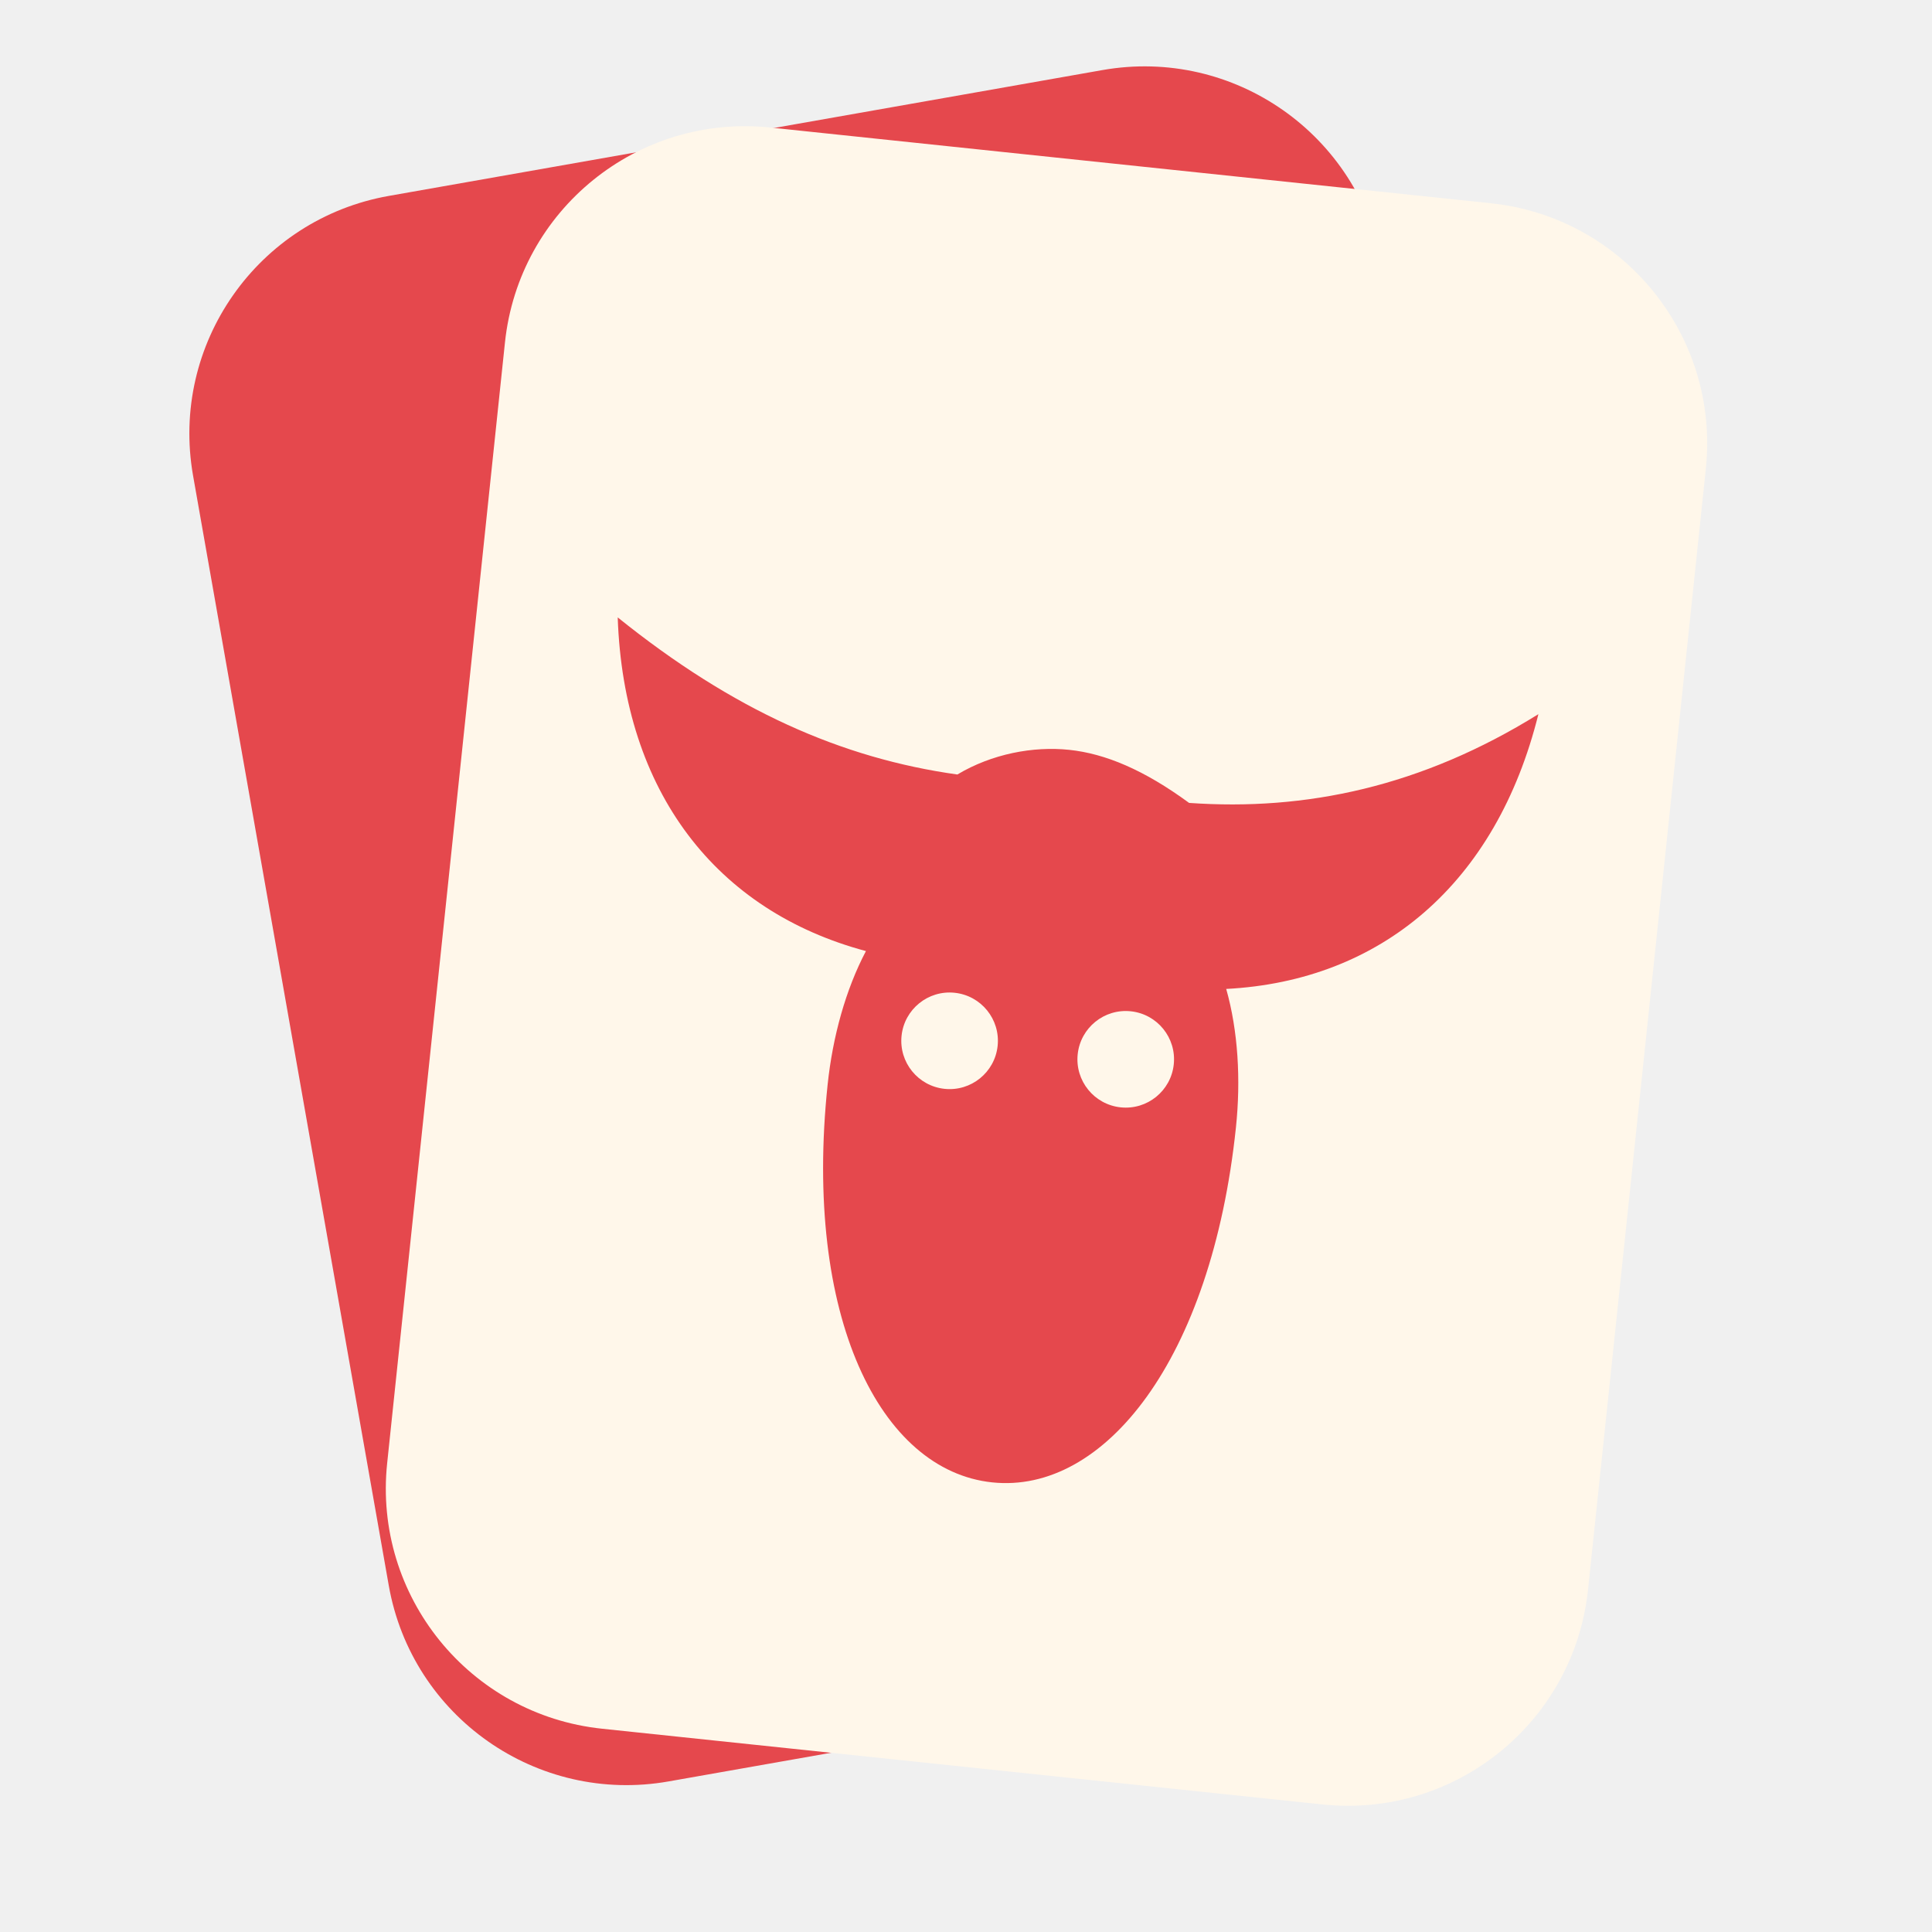
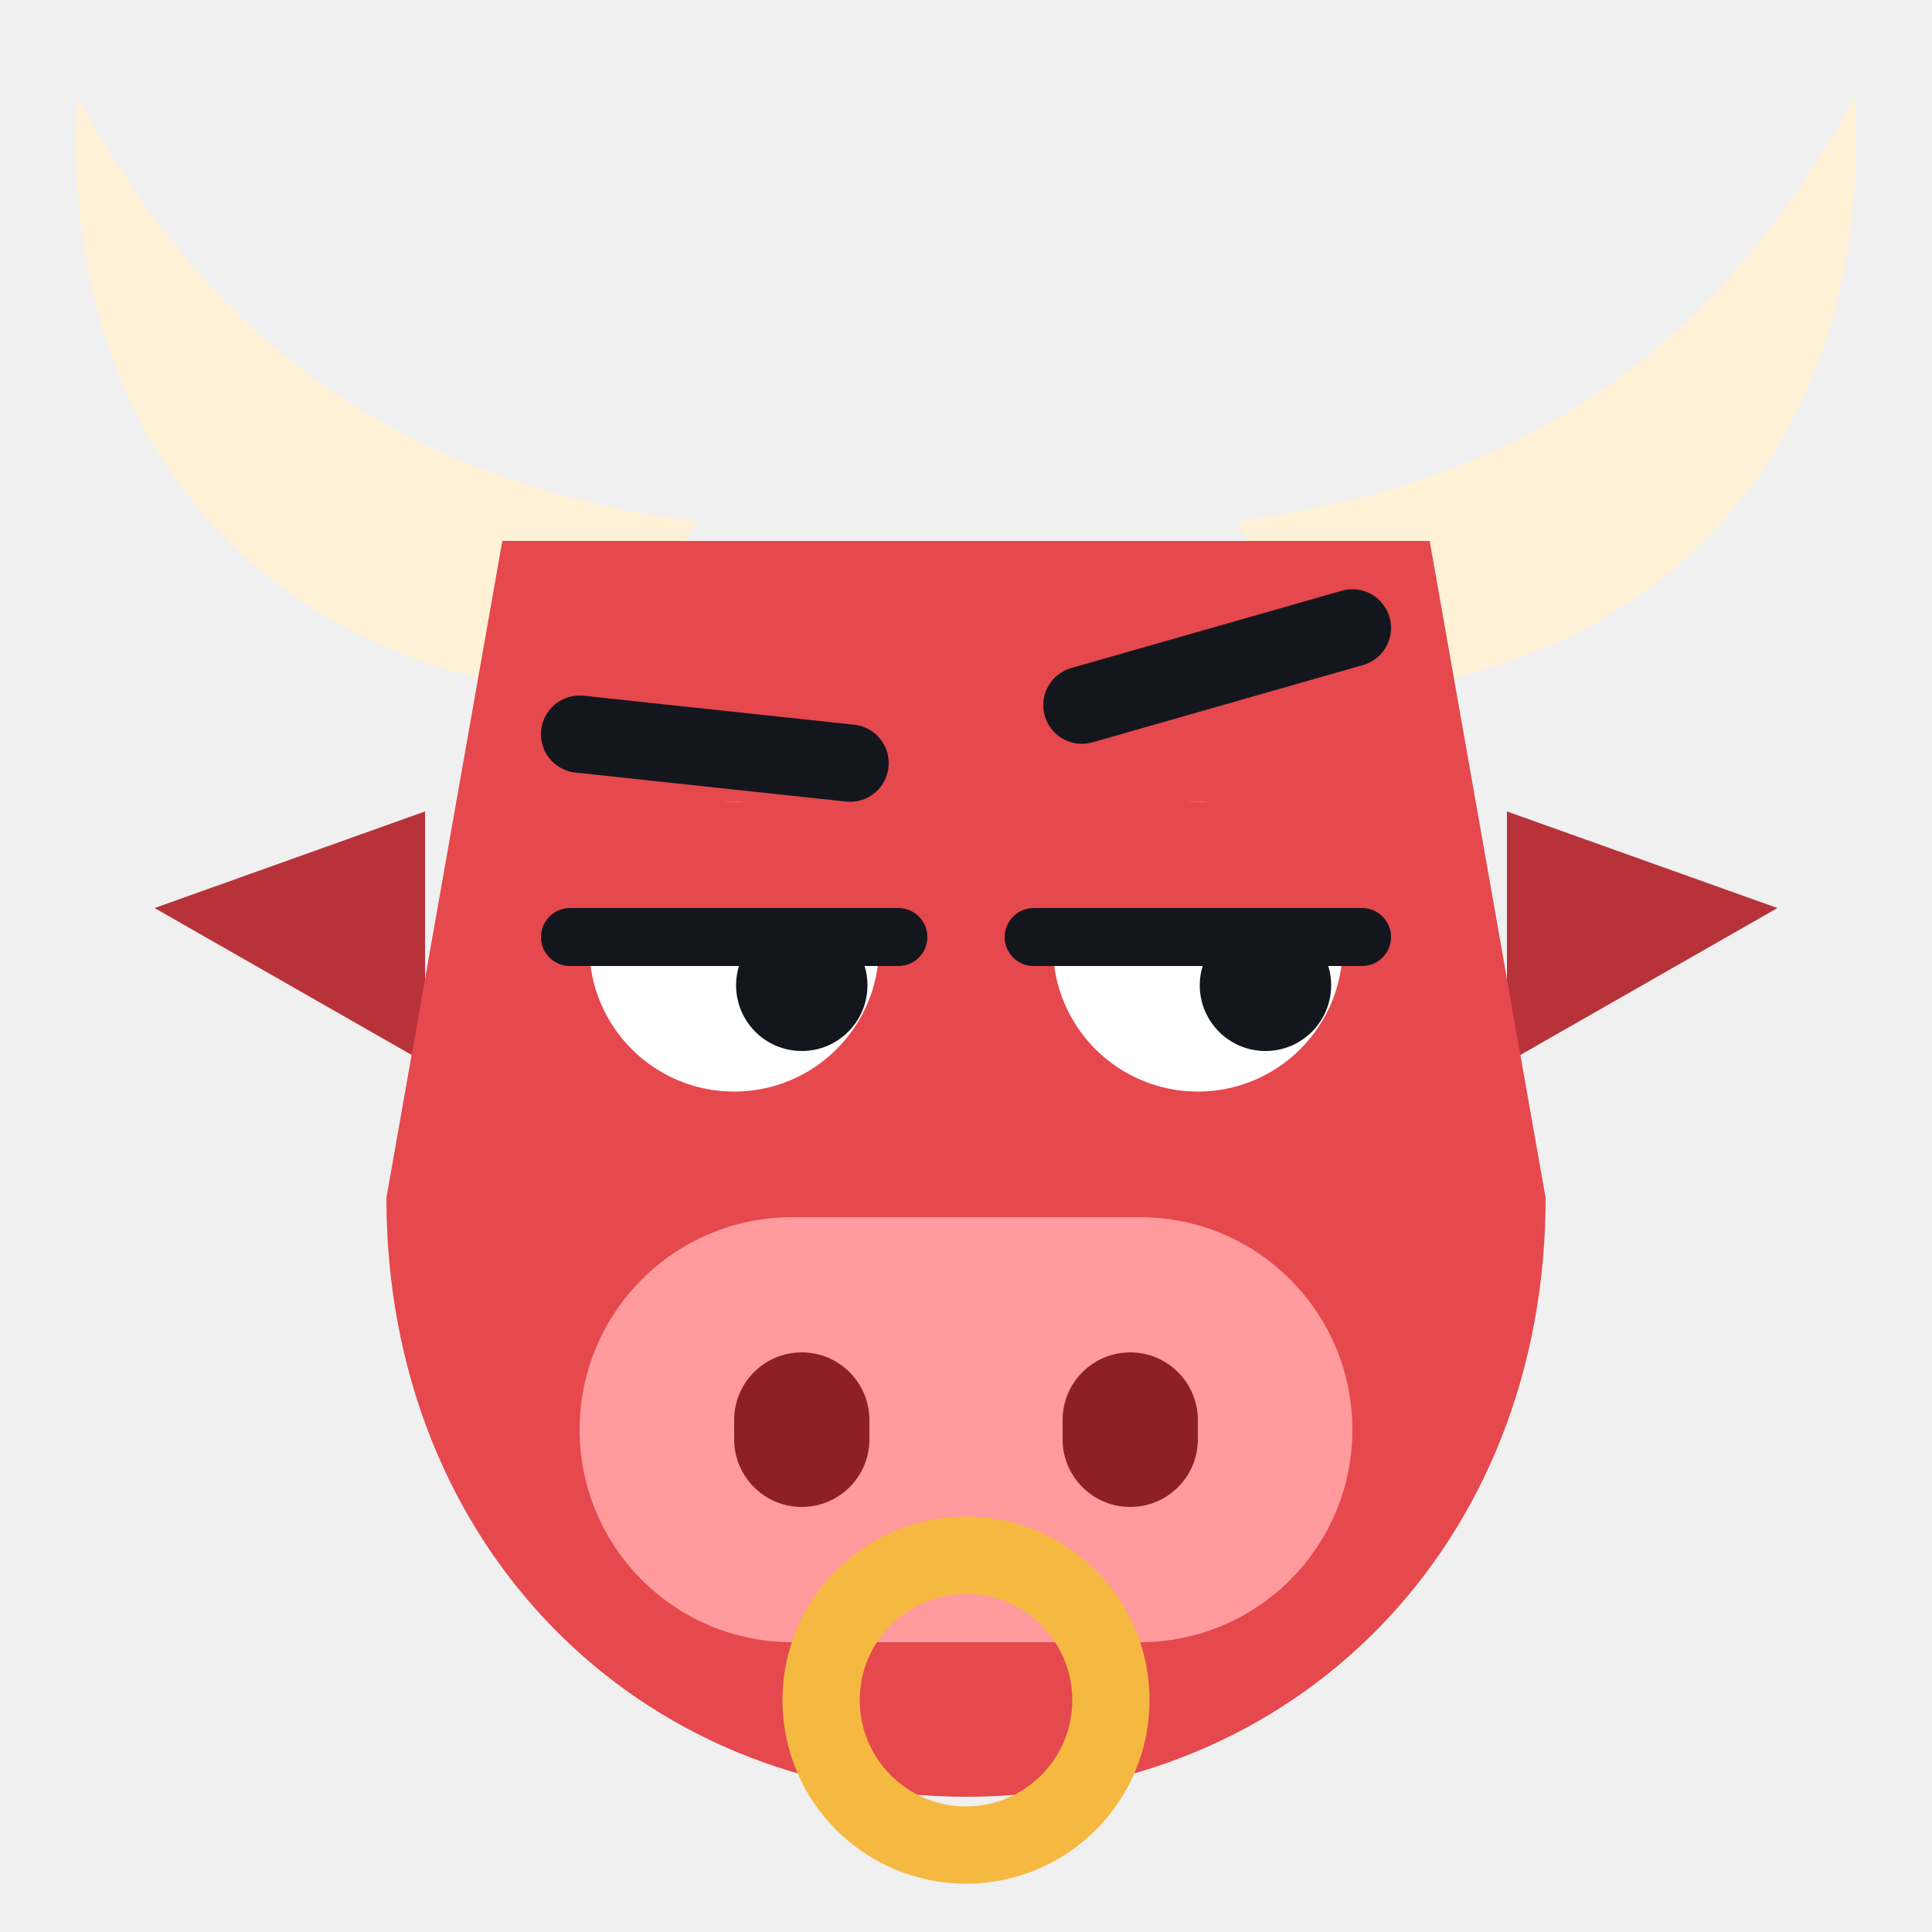
- <svg xmlns="http://www.w3.org/2000/svg" viewBox="0 0 48 48">
-   <rect x="7" y="3" width="30" height="40" rx="6" fill="#E5484D" transform="rotate(-10 22 23)" />
-   <rect x="11" y="4" width="30" height="40" rx="6" fill="#FFF7EA" transform="rotate(6 26 24)" />
-   <g transform="rotate(6 26 24) translate(26 25.5)">
-     <path d="M-11.5-9c.6 4.3 3.2 7 7 7.6-.4 1-.6 2.2-.6 3.4 0 5.8 2.3 9.4 5.1 9.4s5.1-3.6 5.1-9.4c0-1.2-.2-2.4-.6-3.4 3.8-.6 6.4-3.3 7-7.6-2.7 2.1-5.5 3-8.4 3.1C1.9-6.6.9-6.9 0-6.9s-1.9.3-2.7.9c-2.9-.1-5.7-1-8.8-3Z" fill="#E5484D" />
-     <circle cx="-2.2" cy=".6" r="1.2" fill="#FFF7EA" />
-     <circle cx="2.2" cy=".6" r="1.2" fill="#FFF7EA" />
-   </g>
+ <svg xmlns="http://www.w3.org/2000/svg" viewBox="0 0 100 100">
+   <path d="M31 36C14 35 3 23 4 5c7 13 17 20 32 22Z" fill="#FFF1D6" />
+   <path d="M69 36C86 35 97 23 96 5c-7 13-17 20-32 22Z" fill="#FFF1D6" />
+   <path d="M22 42 8 47l14 8Z" fill="#B8323A" />
+   <path d="M78 42l14 5-14 8Z" fill="#B8323A" />
+   <path d="M26 28h48l6 34c0 18-13 31-30 31S20 80 20 62Z" fill="#E5484D" />
+   <rect x="30" y="63" width="40" height="22" rx="11" fill="#FF9A9D" />
+   <rect x="38" y="70" width="7" height="8" rx="3.5" fill="#8E1F27" />
+   <rect x="55" y="70" width="7" height="8" rx="3.5" fill="#8E1F27" />
+   <circle cx="50" cy="88" r="7.5" fill="none" stroke="#F5B942" stroke-width="4" />
+   <circle cx="38" cy="49" r="7.5" fill="#fff" />
+   <circle cx="62" cy="49" r="7.5" fill="#fff" />
+   <circle cx="41.5" cy="51" r="3.4" fill="#14161D" />
+   <circle cx="65.5" cy="51" r="3.4" fill="#14161D" />
+   <path d="M29 41.5h18v7H29zM53 41.5h18v7H53z" fill="#E5484D" />
+   <path d="M29.5 48.5h17M53.5 48.5h17" stroke="#14161D" stroke-width="3" stroke-linecap="round" />
+   <path d="M30 38l14 1.5M56 36.5l14-4" stroke="#14161D" stroke-width="4" stroke-linecap="round" />
</svg>
